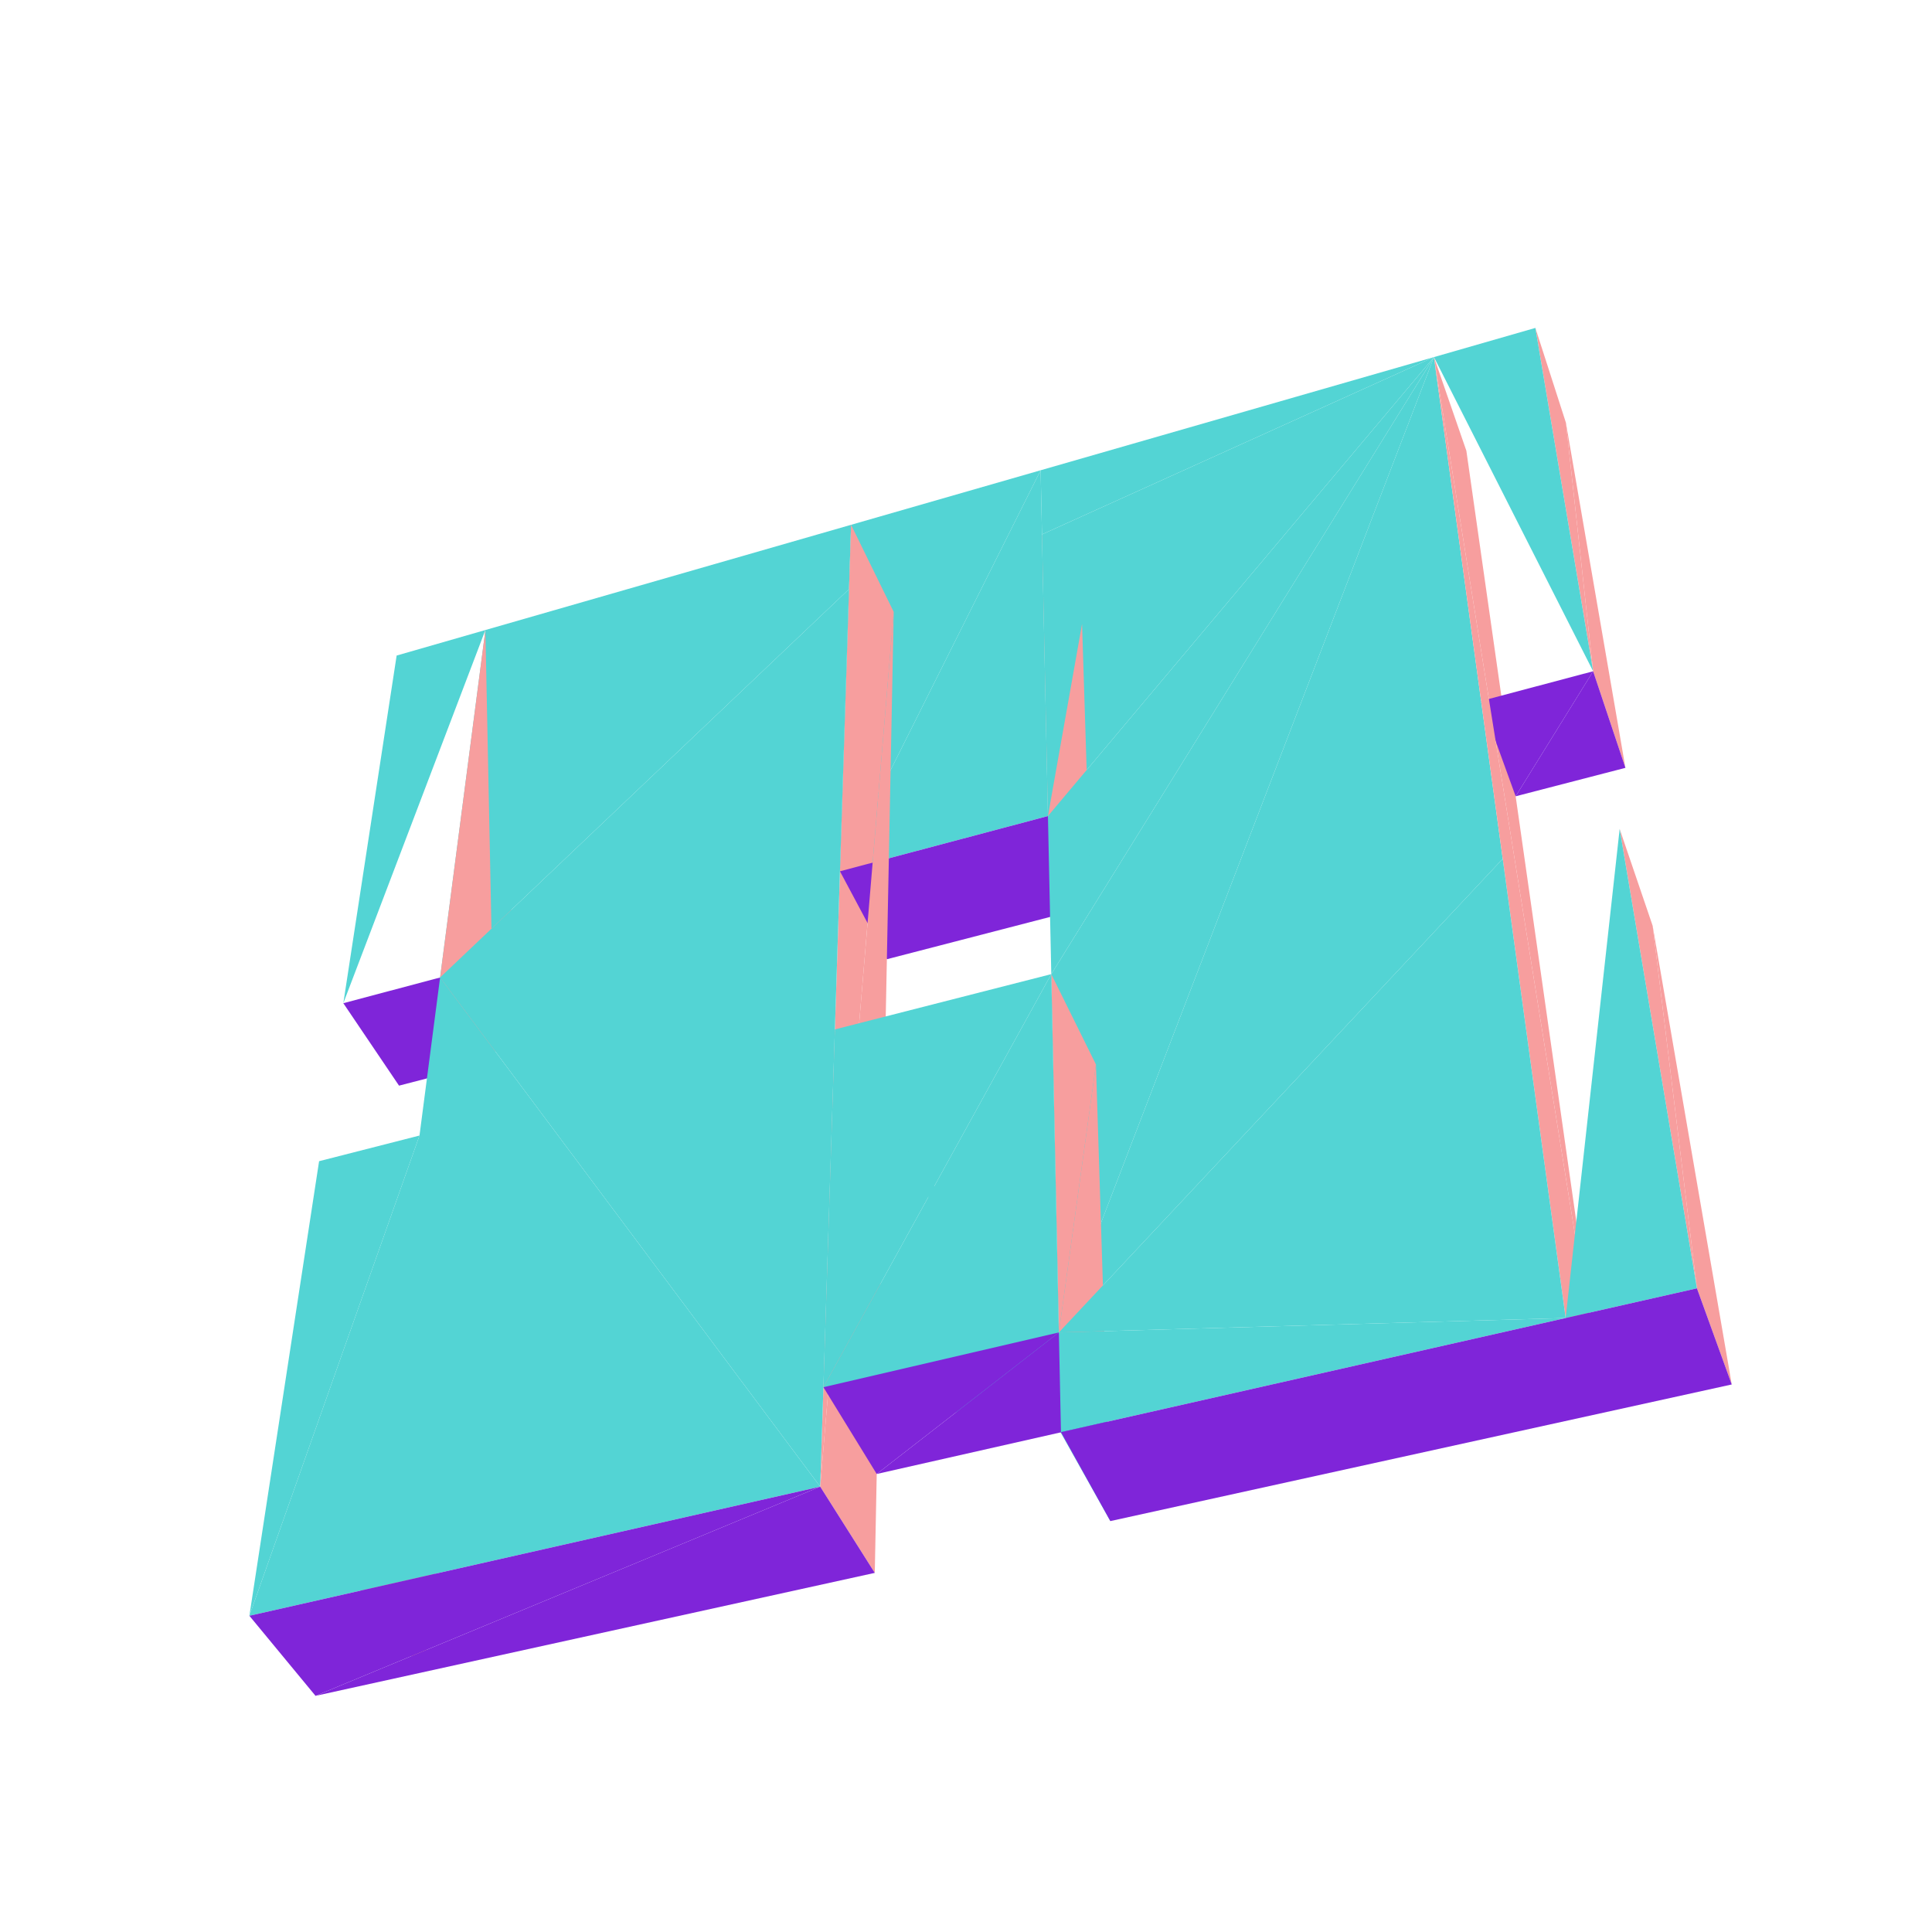
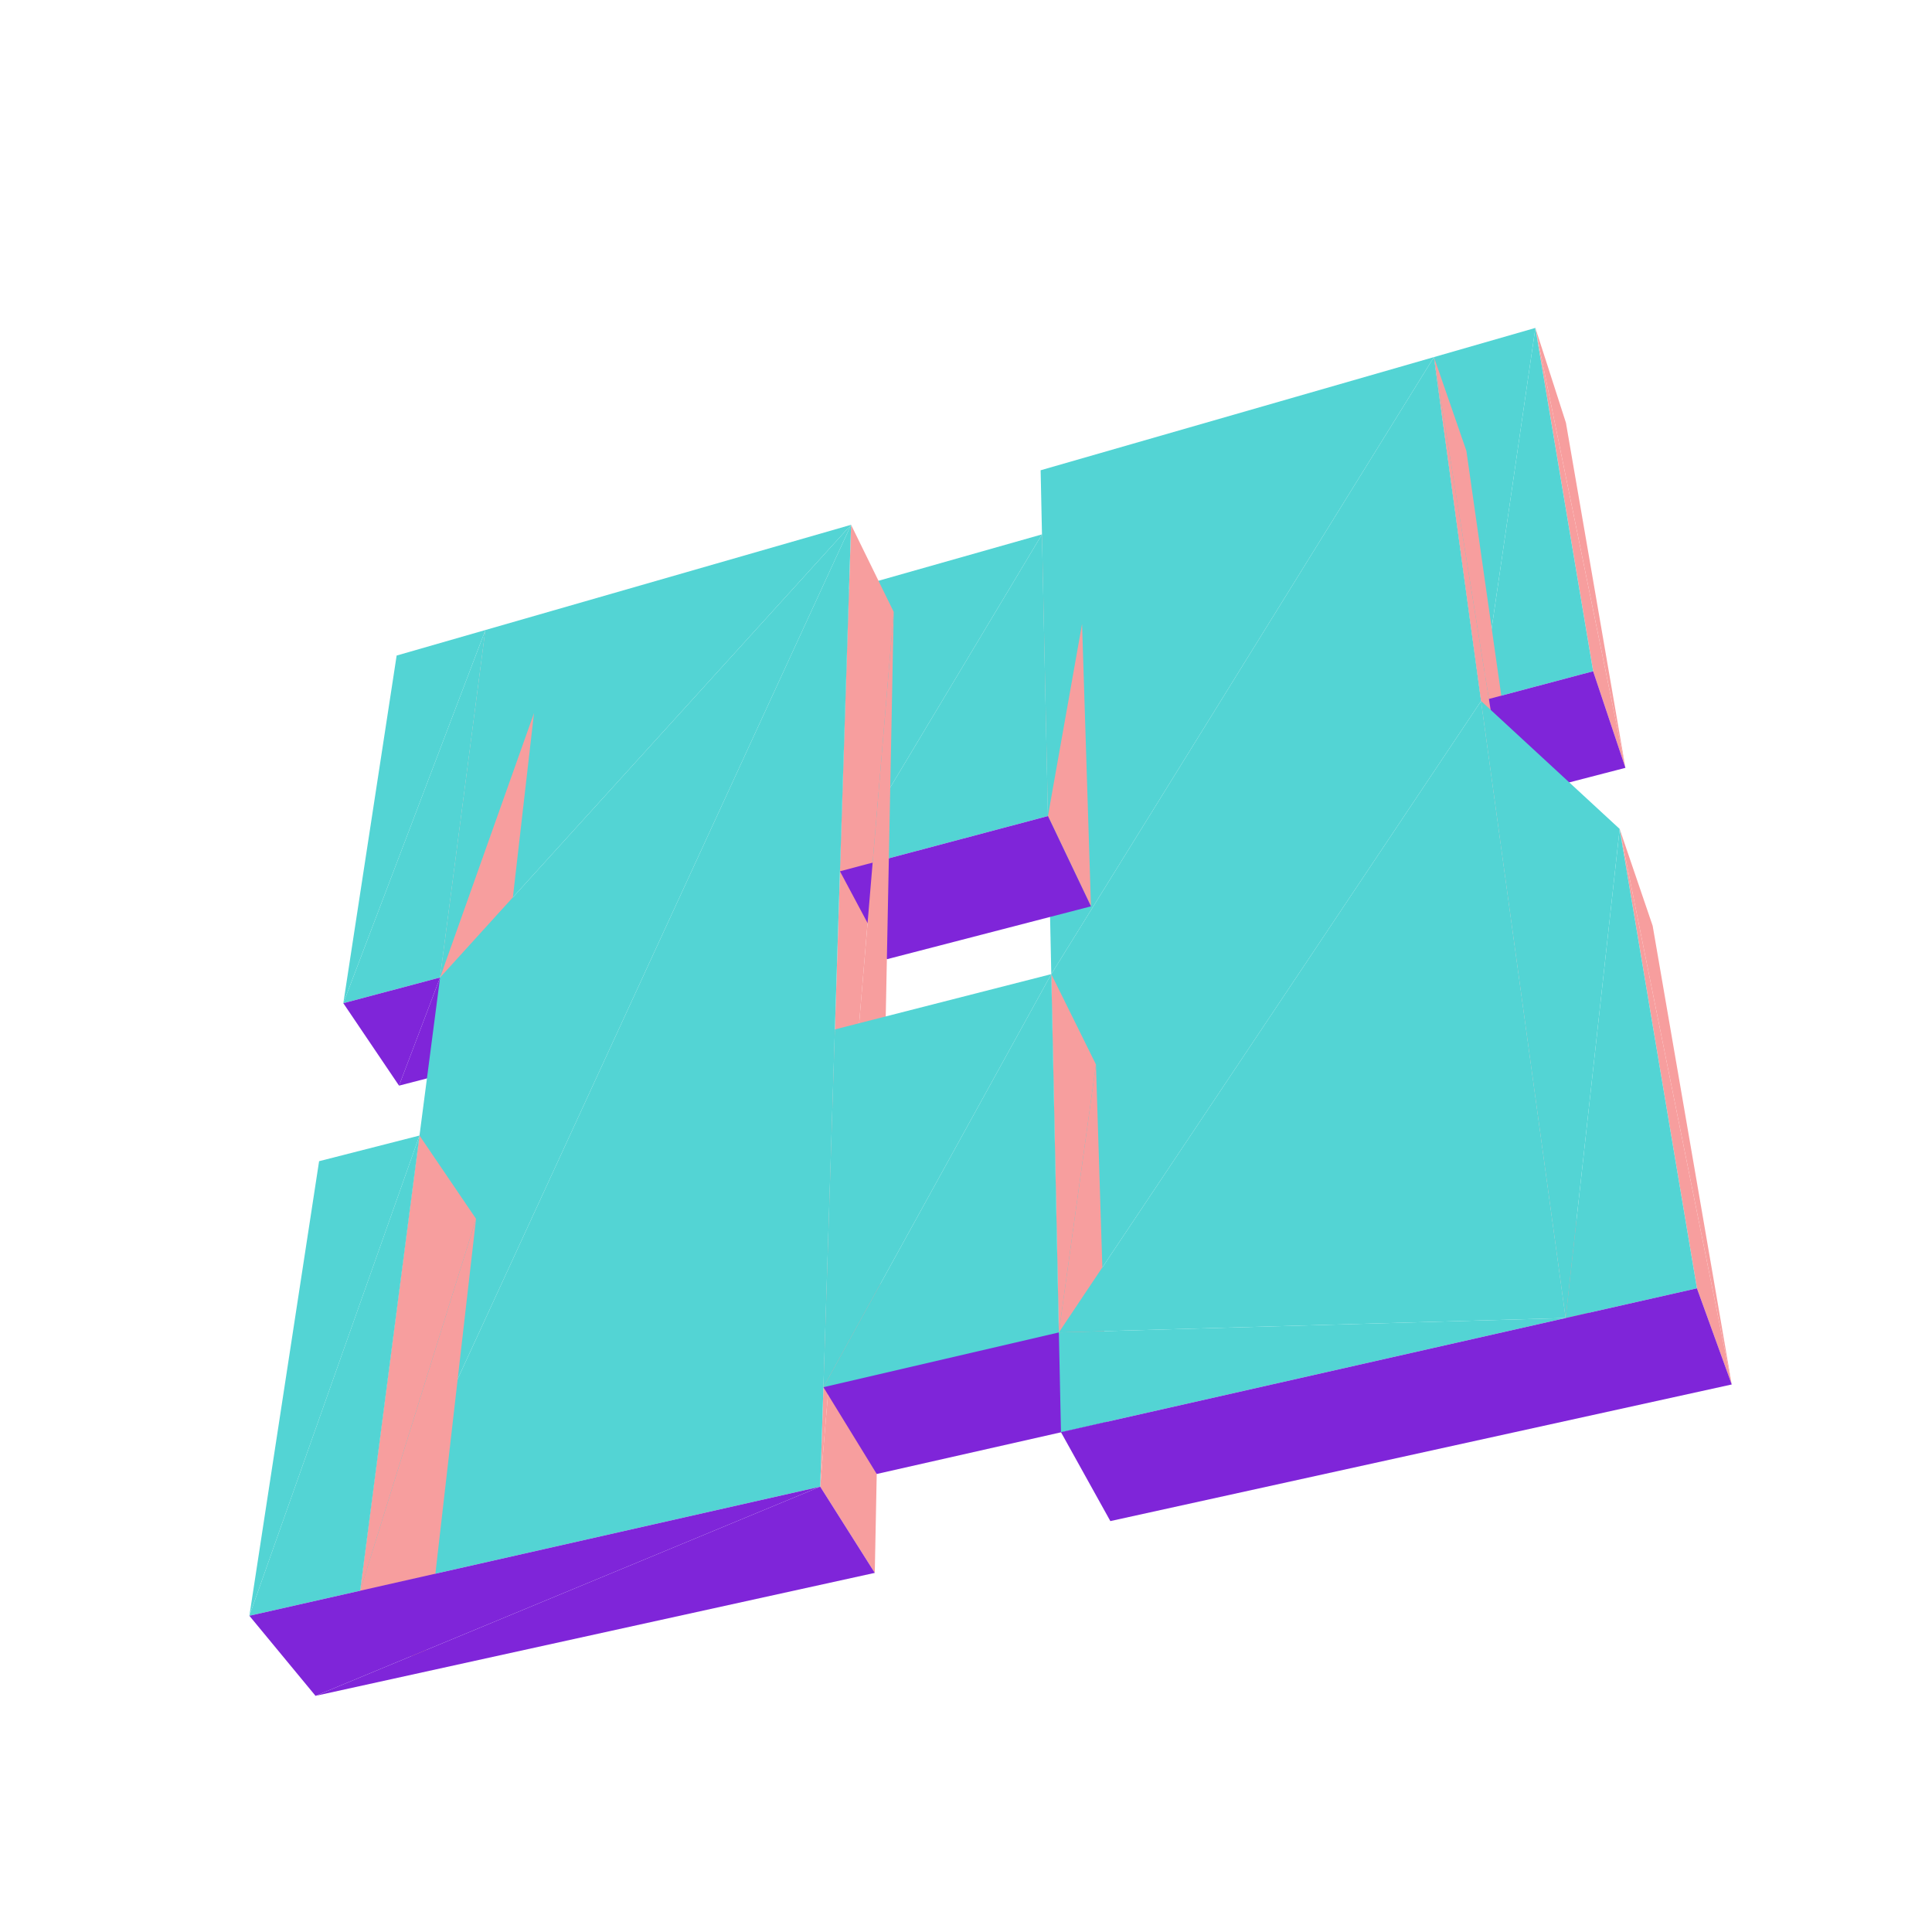
<svg xmlns="http://www.w3.org/2000/svg" viewBox="-250 -250 500 500" width="500" height="500">
-   <path d="M-124.382,-86.951L-122.118,24.586L-111.8,-65.453z" style="fill:rgb(247,158,158)" />
-   <path d="M-124.382,-86.951L-147.349,-80.343L-161.148,9.626zM-136.104,2.975L-29.741,-114.181L-124.382,-86.951zM19.664,-111.699L121.105,-157.584L19.313,-128.295zM-29.741,-114.181L-136.104,2.975L-30.275,-97.535z" style="fill:rgb(83,212,212)" />
-   <path d="M-122.118,24.586L-124.382,-86.951L-136.104,2.975z" style="fill:rgb(247,158,158)" />
-   <path d="M-32.618,-24.51L19.313,-128.295L-29.741,-114.181z" style="fill:rgb(83,212,212)" />
+   <path d="M-136.104,2.975L-111.8,-65.453L-124.382,-86.951z" style="fill:rgb(247,158,158)" />
+   <path d="M-161.148,9.626L-124.382,-86.951L-147.349,-80.343zM-136.104,2.975L-29.741,-114.181L-124.382,-86.951z" style="fill:rgb(83,212,212)" />
+   <path d="M-111.8,-65.453L-136.104,2.975L-122.118,24.586z" style="fill:rgb(247,158,158)" />
+   <path d="M-124.382,-86.951L-161.148,9.626L-136.104,2.975zM-32.618,-24.51L19.664,-111.699L-30.275,-97.535z" style="fill:rgb(83,212,212)" />
  <path d="M21.206,-38.805L30.036,-88.535L19.664,-111.699z" style="fill:rgb(247,158,158)" />
-   <path d="M-136.104,2.975L-146.731,30.964L-122.118,24.586zM-146.731,30.964L-136.104,2.975L-161.148,9.626z" style="fill:rgb(127,37,217)" />
-   <path d="M121.105,-157.584L19.664,-111.699L21.206,-38.805z" style="fill:rgb(83,212,212)" />
-   <path d="M30.036,-88.535L21.206,-38.805L32.341,-15.44zM162.302,-76.278L155.262,-140.588L147.355,-165.136z" style="fill:rgb(247,158,158)" />
-   <path d="M19.313,-128.295L-32.618,-24.51L21.206,-38.805zM162.302,-76.278L147.355,-165.136L121.105,-157.584z" style="fill:rgb(83,212,212)" />
+   <path d="M-136.104,2.975L-146.731,30.964L-122.118,24.586z" style="fill:rgb(127,37,217)" />
+   <path d="M32.341,-15.44L30.036,-88.535L31.534,-41.02z" style="fill:rgb(0,127,127)" />
+   <path d="M-146.731,30.964L-136.104,2.975L-161.148,9.626z" style="fill:rgb(127,37,217)" />
+   <path d="M147.355,-165.136L170.659,-51.283L155.262,-140.588z" style="fill:rgb(247,158,158)" />
+   <path d="M22.072,2.105L121.105,-157.584L19.313,-128.295z" style="fill:rgb(83,212,212)" />
+   <path d="M30.036,-88.535L21.206,-38.805L32.341,-15.44z" style="fill:rgb(247,158,158)" />
+   <path d="M133.305,-68.577L147.355,-165.136L121.105,-157.584zM19.664,-111.699L-32.618,-24.51L21.206,-38.805z" style="fill:rgb(83,212,212)" />
  <path d="M-37.728,134.745L-18.708,-91.644L-29.741,-114.181z" style="fill:rgb(247,158,158)" />
  <path d="M21.206,-38.805L-20.479,-1.752L32.341,-15.44zM-20.479,-1.752L21.206,-38.805L-32.618,-24.51z" style="fill:rgb(127,37,217)" />
-   <path d="M155.262,-140.588L162.302,-76.278L170.659,-51.283z" style="fill:rgb(247,158,158)" />
-   <path d="M121.105,-157.584L21.206,-38.805L22.072,2.105z" style="fill:rgb(83,212,212)" />
+   <path d="M-29.741,-114.181L-136.104,2.975L-156.792,161.677z" style="fill:rgb(83,212,212)" />
+   <path d="M170.659,-51.283L147.355,-165.136L162.302,-76.278z" style="fill:rgb(247,158,158)" />
+   <path d="M147.355,-165.136L133.305,-68.577L162.302,-76.278z" style="fill:rgb(83,212,212)" />
  <path d="M121.105,-157.584L165.005,115.591L129.495,-133.339z" style="fill:rgb(247,158,158)" />
-   <path d="M-136.104,2.975L-37.728,134.745L-30.275,-97.535z" style="fill:rgb(83,212,212)" />
-   <path d="M29.51,-105.209L33.631,25.482L37.357,143.656z" style="fill:rgb(0,127,127)" />
-   <path d="M162.302,-76.278L142.25,-43.921L170.659,-51.283z" style="fill:rgb(127,37,217)" />
-   <path d="M-141.436,43.878L-140.236,182.702L-126.798,65.433z" style="fill:rgb(247,158,158)" />
-   <path d="M142.25,-43.921L162.302,-76.278L133.305,-68.577z" style="fill:rgb(127,37,217)" />
-   <path d="M-185.461,168.162L-141.436,43.878L-167.419,50.516zM121.105,-157.584L22.072,2.105L24.033,94.834z" style="fill:rgb(83,212,212)" />
+   <path d="M162.302,-76.278L142.25,-43.921L170.659,-51.283zM142.25,-43.921L162.302,-76.278L133.305,-68.577z" style="fill:rgb(127,37,217)" />
+   <path d="M-156.792,161.677L-126.798,65.433L-141.436,43.878z" style="fill:rgb(247,158,158)" />
+   <path d="M-185.461,168.162L-141.436,43.878L-167.419,50.516zM121.105,-157.584L24.033,94.834L133.305,-68.577zM121.105,-157.584L22.072,2.105L24.033,94.834z" style="fill:rgb(83,212,212)" />
  <path d="M-18.708,-91.644L-37.728,134.745L-23.608,157.06z" style="fill:rgb(247,158,158)" />
-   <path d="M121.105,-157.584L24.033,94.834L138.902,-27.743z" style="fill:rgb(83,212,212)" />
-   <path d="M133.305,-68.577L155.193,91.106L121.105,-157.584z" style="fill:rgb(0,127,127)" />
+   <path d="M-29.741,-114.181L-156.792,161.677L-37.728,134.745z" style="fill:rgb(83,212,212)" />
+   <path d="M-126.798,65.433L-156.792,161.677L-140.236,182.702z" style="fill:rgb(247,158,158)" />
  <path d="M-36.902,109.006L22.072,2.105L-33.932,16.413z" style="fill:rgb(83,212,212)" />
-   <path d="M-140.236,182.702L-141.436,43.878L-156.792,161.677zM24.033,94.834L33.631,25.482L22.072,2.105z" style="fill:rgb(247,158,158)" />
-   <path d="M-141.436,43.878L-185.461,168.162L-156.792,161.677zM-136.104,2.975L-156.792,161.677L-37.728,134.745zM36.548,117.972L-21.285,39.158L37.357,143.656z" style="fill:rgb(83,212,212)" />
-   <path d="M33.631,25.482L24.033,94.834L36.548,117.972z" style="fill:rgb(247,158,158)" />
-   <path d="M155.193,91.106L133.305,-68.577L138.902,-27.743z" style="fill:rgb(0,127,127)" />
-   <path d="M165.005,115.591L121.105,-157.584L155.193,91.106z" style="fill:rgb(247,158,158)" />
+   <path d="M24.033,94.834L33.631,25.482L22.072,2.105z" style="fill:rgb(247,158,158)" />
+   <path d="M-141.436,43.878L-185.461,168.162L-156.792,161.677z" style="fill:rgb(83,212,212)" />
+   <path d="M33.631,25.482L24.033,94.834L36.548,117.972zM165.005,115.591L121.105,-157.584L155.193,91.106z" style="fill:rgb(247,158,158)" />
+   <path d="M155.193,91.106L169.166,-35.474L133.305,-68.577z" style="fill:rgb(83,212,212)" />
+   <path d="M169.166,-35.474L198.173,108.299L177.709,-10.397z" style="fill:rgb(247,158,158)" />
  <path d="M-168.344,188.882L-37.728,134.745L-185.461,168.162z" style="fill:rgb(127,37,217)" />
  <path d="M22.072,2.105L-36.902,109.006L24.58,120.65z" style="fill:rgb(83,212,212)" />
-   <path d="M-37.728,134.745L-168.344,188.882L-23.608,157.06zM24.033,94.834L-23.104,131.465L36.548,117.972z" style="fill:rgb(127,37,217)" />
-   <path d="M189.166,83.421L177.709,-10.397L169.166,-35.474z" style="fill:rgb(247,158,158)" />
-   <path d="M-23.104,131.465L24.033,94.834L-36.902,109.006z" style="fill:rgb(127,37,217)" />
-   <path d="M24.033,94.834L155.193,91.106L138.902,-27.743z" style="fill:rgb(83,212,212)" />
-   <path d="M177.709,-10.397L189.166,83.421L198.173,108.299z" style="fill:rgb(247,158,158)" />
-   <path d="M189.166,83.421L169.166,-35.474L155.193,91.106zM155.193,91.106L24.033,94.834L24.58,120.65z" style="fill:rgb(83,212,212)" />
+   <path d="M-37.728,134.745L-168.344,188.882L-23.608,157.06zM24.033,94.834L-23.104,131.465L36.548,117.972zM-23.104,131.465L24.033,94.834L-36.902,109.006z" style="fill:rgb(127,37,217)" />
+   <path d="M24.033,94.834L155.193,91.106L133.305,-68.577z" style="fill:rgb(83,212,212)" />
+   <path d="M198.173,108.299L169.166,-35.474L189.166,83.421z" style="fill:rgb(247,158,158)" />
+   <path d="M169.166,-35.474L155.193,91.106L189.166,83.421zM155.193,91.106L24.033,94.834L24.58,120.65z" style="fill:rgb(83,212,212)" />
  <path d="M37.357,143.656L189.166,83.421L24.58,120.65zM189.166,83.421L37.357,143.656L198.173,108.299z" style="fill:rgb(127,37,217)" />
</svg>
